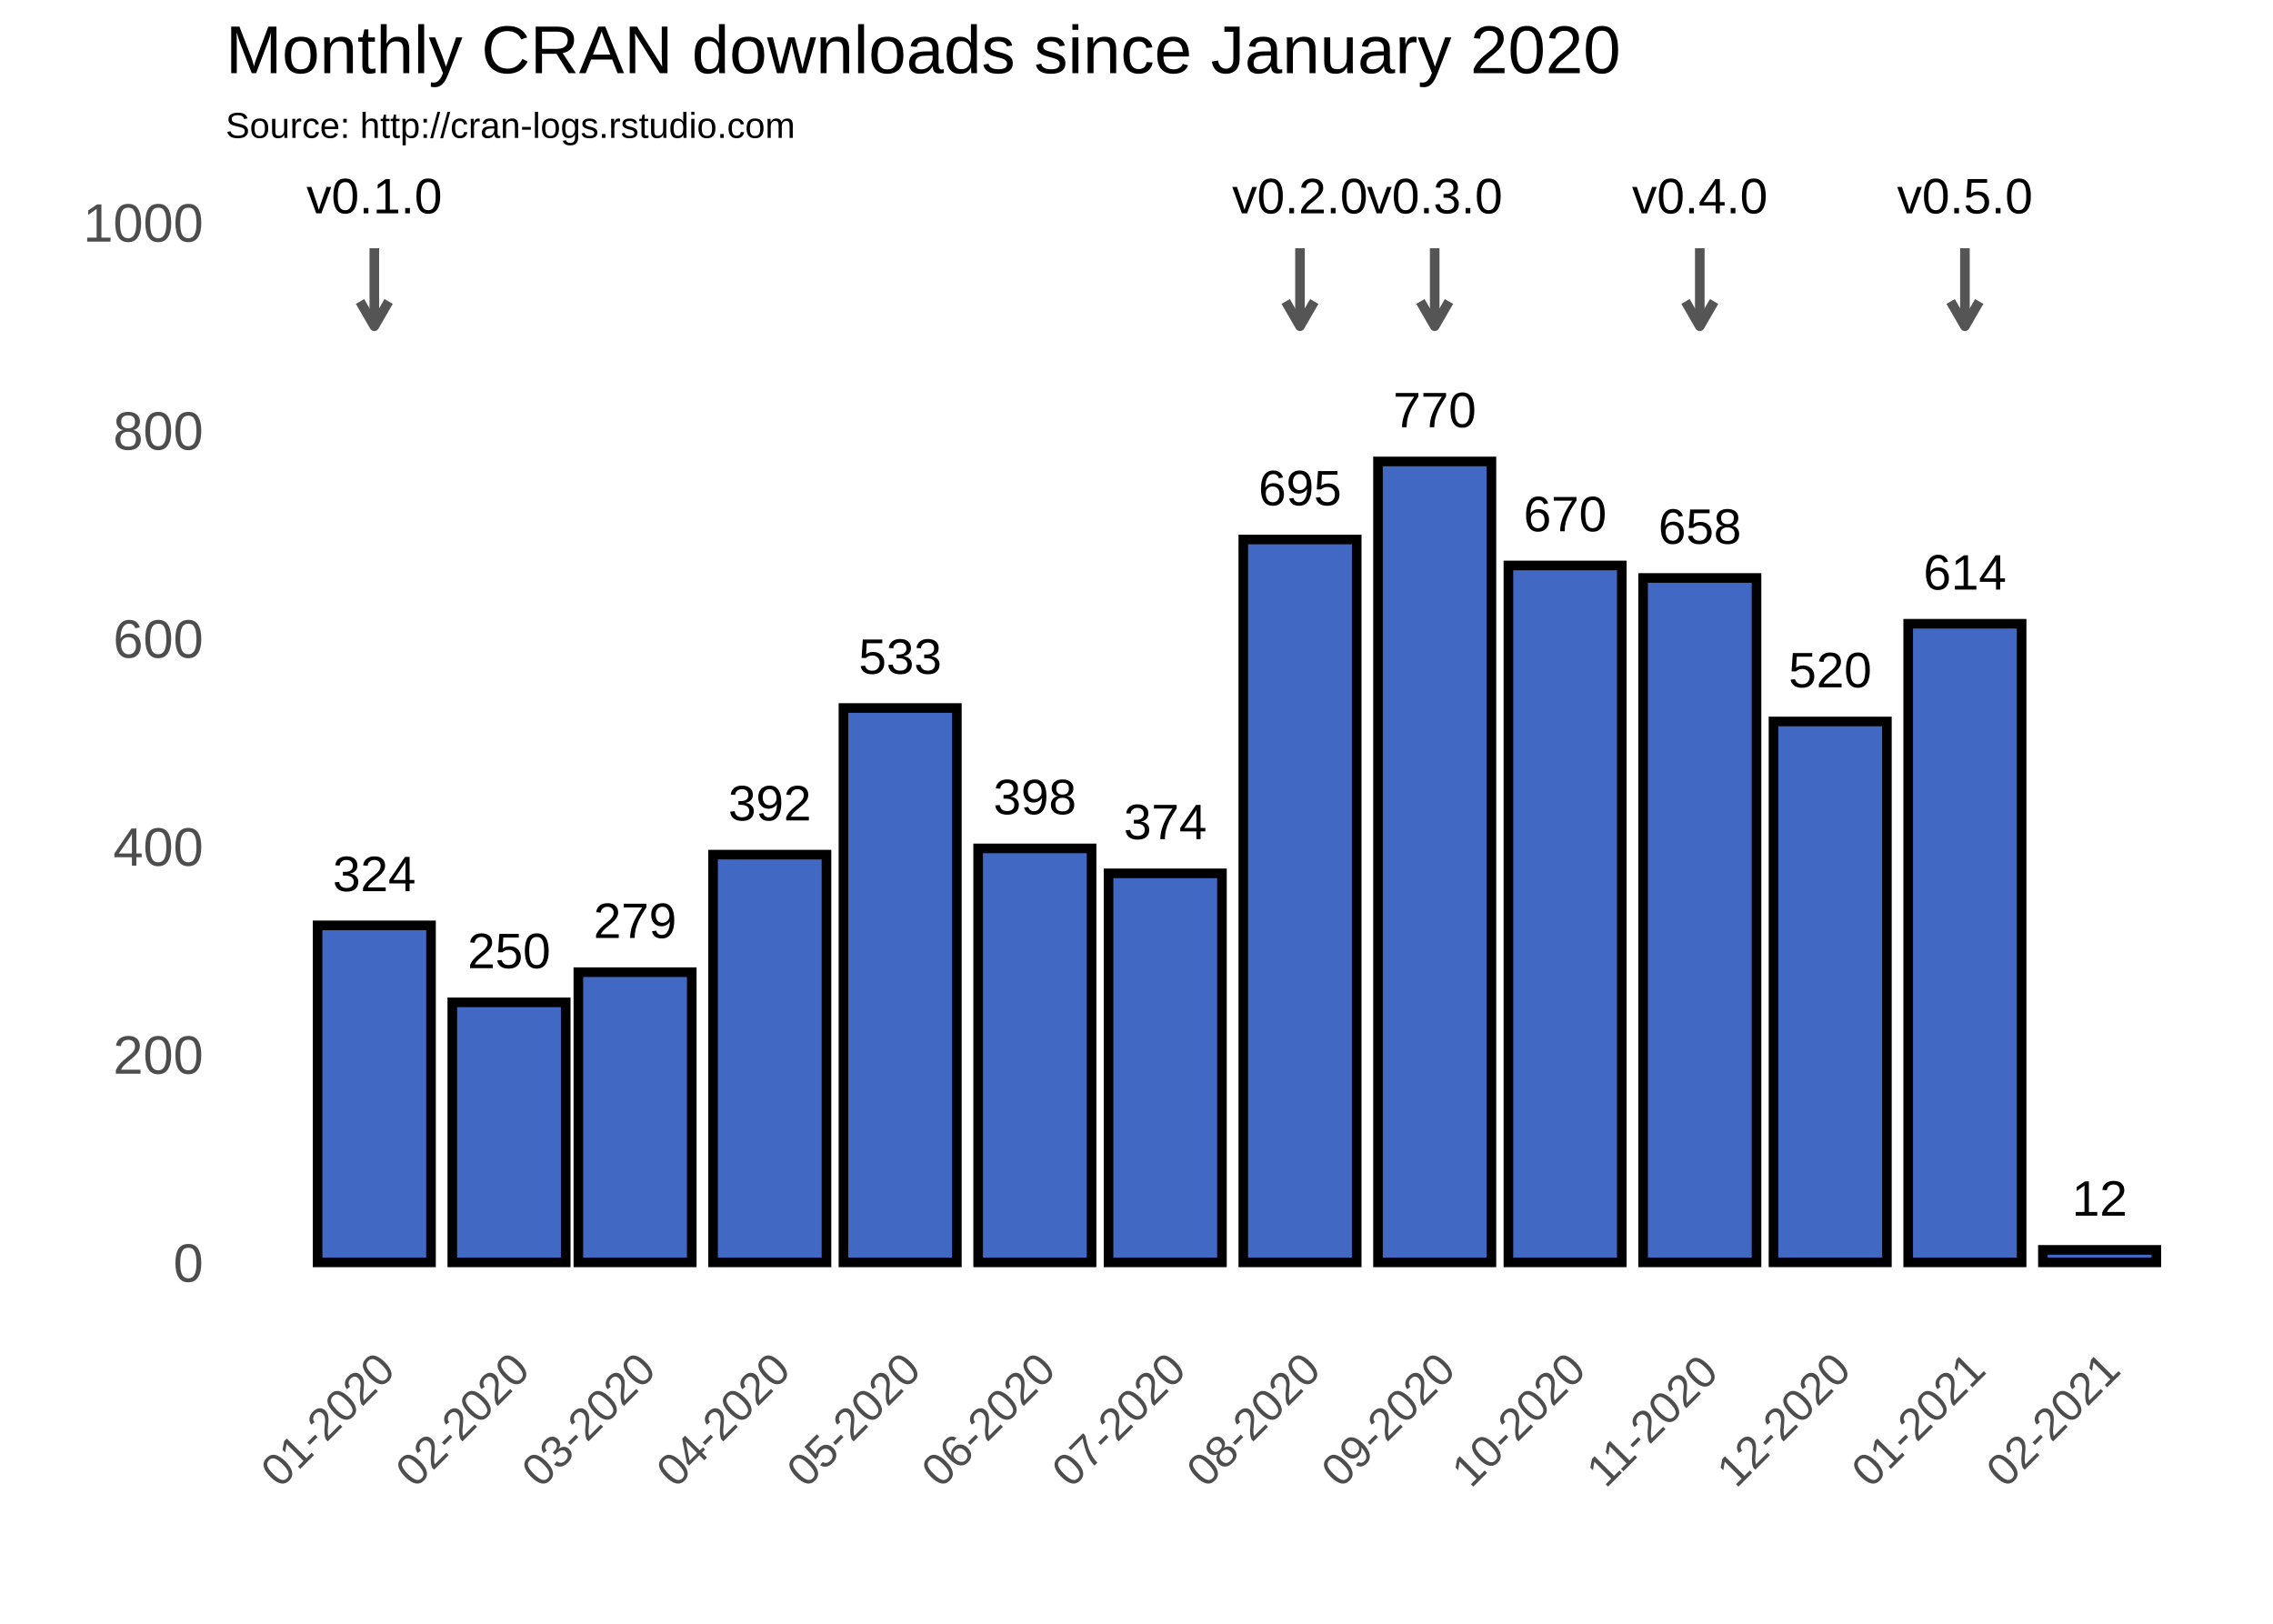
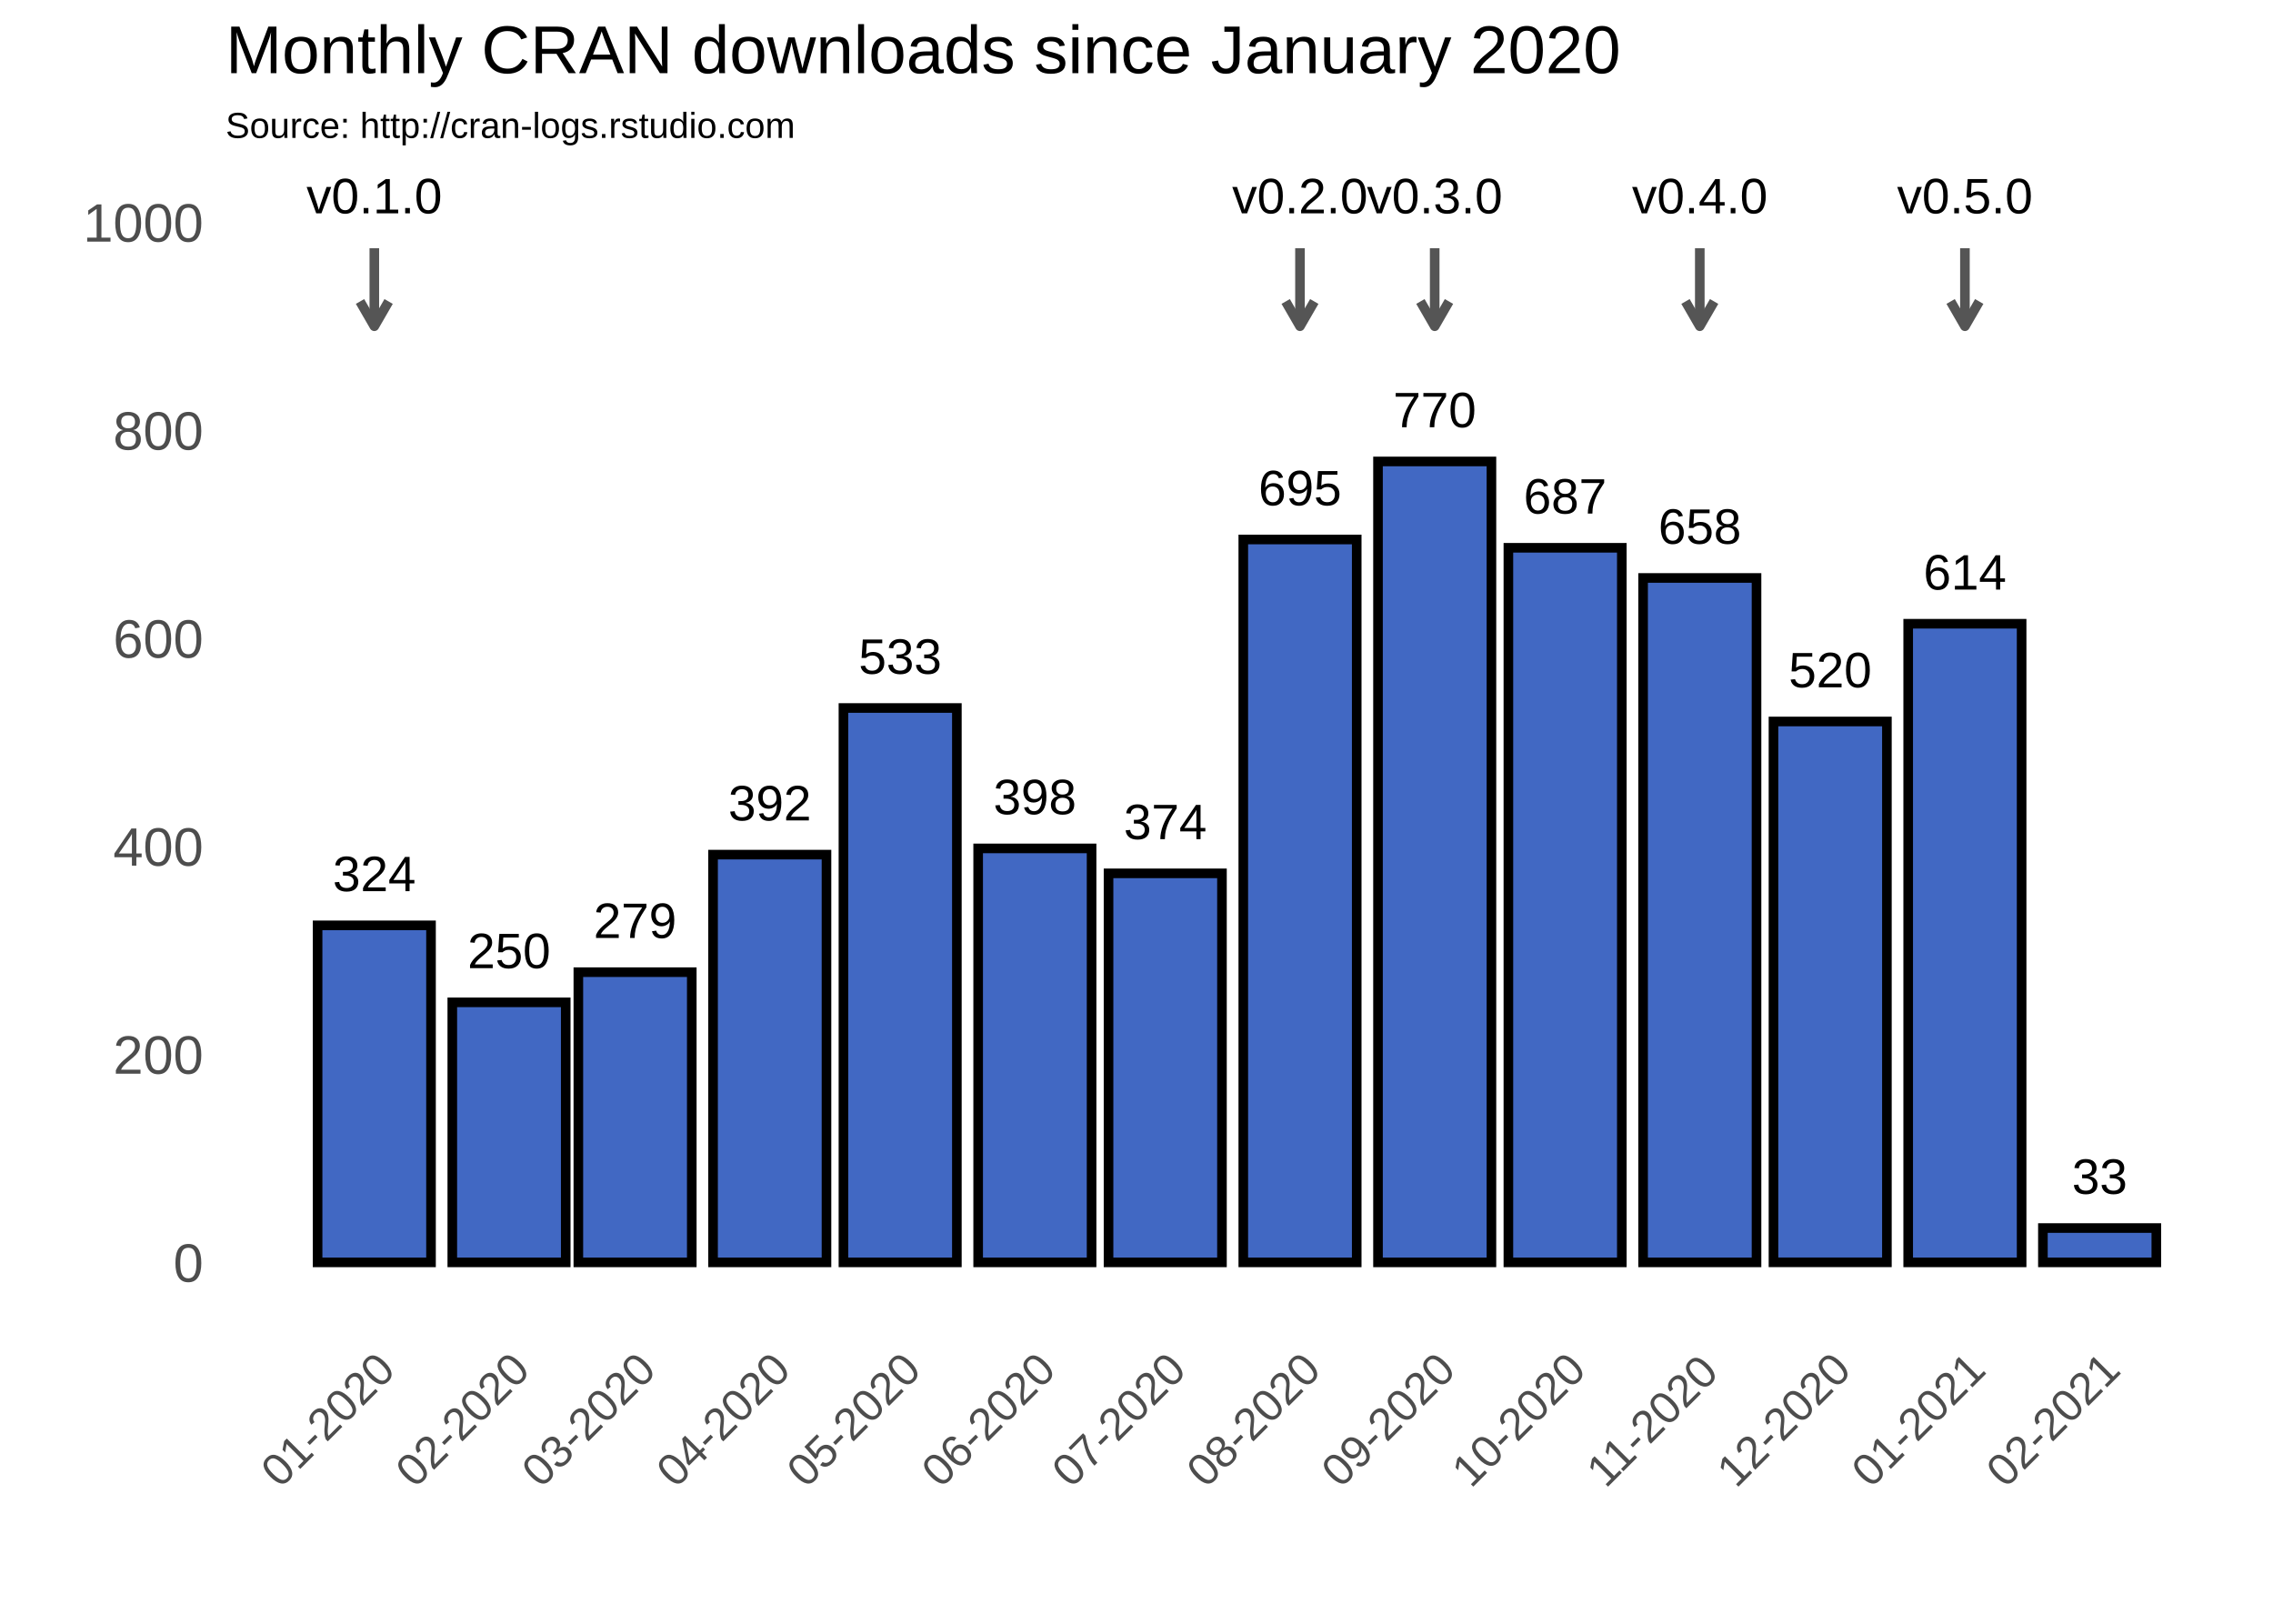
<svg xmlns="http://www.w3.org/2000/svg" viewBox="0 0 504.00 360.00">
  <defs>
    <style type="text/css">
    line, polyline, polygon, path, rect, circle {
      fill: none;
      stroke: #000000;
      stroke-linecap: round;
      stroke-linejoin: round;
      stroke-miterlimit: 10.00;
    }
  </style>
  </defs>
  <rect width="100%" height="100%" style="stroke: none; fill: #FFFFFF;" />
  <rect x="0.00" y="0" width="504.00" height="360.00" style="stroke-width: 1.07; stroke: #FFFFFF; fill: #FFFFFF;" />
  <defs>
    <clipPath id="cpNTAuMDN8NDk4LjUyfDI5MS40MXwzNy43NA==">
      <rect x="50.03" y="37.74" width="448.49" height="253.67" />
    </clipPath>
  </defs>
  <polyline points="50.03,256.82 498.52,256.82 " style="stroke-width: 0.53; stroke: #FFFFFF; stroke-linecap: butt;" clip-path="url(#cpNTAuMDN8NDk4LjUyfDI5MS40MXwzNy43NA==)" />
  <polyline points="50.03,210.70 498.52,210.70 " style="stroke-width: 0.53; stroke: #FFFFFF; stroke-linecap: butt;" clip-path="url(#cpNTAuMDN8NDk4LjUyfDI5MS40MXwzNy43NA==)" />
  <polyline points="50.03,164.58 498.52,164.58 " style="stroke-width: 0.53; stroke: #FFFFFF; stroke-linecap: butt;" clip-path="url(#cpNTAuMDN8NDk4LjUyfDI5MS40MXwzNy43NA==)" />
  <polyline points="50.03,118.45 498.52,118.45 " style="stroke-width: 0.53; stroke: #FFFFFF; stroke-linecap: butt;" clip-path="url(#cpNTAuMDN8NDk4LjUyfDI5MS40MXwzNy43NA==)" />
  <polyline points="50.03,72.33 498.52,72.33 " style="stroke-width: 0.53; stroke: #FFFFFF; stroke-linecap: butt;" clip-path="url(#cpNTAuMDN8NDk4LjUyfDI5MS40MXwzNy43NA==)" />
  <polyline points="53.12,291.41 53.12,37.74 " style="stroke-width: 0.53; stroke: #FFFFFF; stroke-linecap: butt;" clip-path="url(#cpNTAuMDN8NDk4LjUyfDI5MS40MXwzNy43NA==)" />
  <polyline points="68.06,291.41 68.06,37.74 " style="stroke-width: 0.53; stroke: #FFFFFF; stroke-linecap: butt;" clip-path="url(#cpNTAuMDN8NDk4LjUyfDI5MS40MXwzNy43NA==)" />
  <polyline points="97.93,291.41 97.93,37.74 " style="stroke-width: 0.53; stroke: #FFFFFF; stroke-linecap: butt;" clip-path="url(#cpNTAuMDN8NDk4LjUyfDI5MS40MXwzNy43NA==)" />
  <polyline points="126.84,291.41 126.84,37.74 " style="stroke-width: 0.53; stroke: #FFFFFF; stroke-linecap: butt;" clip-path="url(#cpNTAuMDN8NDk4LjUyfDI5MS40MXwzNy43NA==)" />
  <polyline points="155.75,291.41 155.75,37.74 " style="stroke-width: 0.53; stroke: #FFFFFF; stroke-linecap: butt;" clip-path="url(#cpNTAuMDN8NDk4LjUyfDI5MS40MXwzNy43NA==)" />
  <polyline points="185.14,291.41 185.14,37.74 " style="stroke-width: 0.53; stroke: #FFFFFF; stroke-linecap: butt;" clip-path="url(#cpNTAuMDN8NDk4LjUyfDI5MS40MXwzNy43NA==)" />
  <polyline points="214.53,291.41 214.53,37.74 " style="stroke-width: 0.53; stroke: #FFFFFF; stroke-linecap: butt;" clip-path="url(#cpNTAuMDN8NDk4LjUyfDI5MS40MXwzNy43NA==)" />
  <polyline points="243.92,291.41 243.92,37.74 " style="stroke-width: 0.53; stroke: #FFFFFF; stroke-linecap: butt;" clip-path="url(#cpNTAuMDN8NDk4LjUyfDI5MS40MXwzNy43NA==)" />
  <polyline points="273.31,291.41 273.31,37.74 " style="stroke-width: 0.53; stroke: #FFFFFF; stroke-linecap: butt;" clip-path="url(#cpNTAuMDN8NDk4LjUyfDI5MS40MXwzNy43NA==)" />
  <polyline points="303.19,291.41 303.19,37.74 " style="stroke-width: 0.53; stroke: #FFFFFF; stroke-linecap: butt;" clip-path="url(#cpNTAuMDN8NDk4LjUyfDI5MS40MXwzNy43NA==)" />
  <polyline points="332.58,291.41 332.58,37.74 " style="stroke-width: 0.53; stroke: #FFFFFF; stroke-linecap: butt;" clip-path="url(#cpNTAuMDN8NDk4LjUyfDI5MS40MXwzNy43NA==)" />
  <polyline points="361.97,291.41 361.97,37.74 " style="stroke-width: 0.53; stroke: #FFFFFF; stroke-linecap: butt;" clip-path="url(#cpNTAuMDN8NDk4LjUyfDI5MS40MXwzNy43NA==)" />
  <polyline points="391.36,291.41 391.36,37.74 " style="stroke-width: 0.53; stroke: #FFFFFF; stroke-linecap: butt;" clip-path="url(#cpNTAuMDN8NDk4LjUyfDI5MS40MXwzNy43NA==)" />
  <polyline points="420.75,291.41 420.75,37.74 " style="stroke-width: 0.53; stroke: #FFFFFF; stroke-linecap: butt;" clip-path="url(#cpNTAuMDN8NDk4LjUyfDI5MS40MXwzNy43NA==)" />
  <polyline points="450.62,291.41 450.62,37.74 " style="stroke-width: 0.53; stroke: #FFFFFF; stroke-linecap: butt;" clip-path="url(#cpNTAuMDN8NDk4LjUyfDI5MS40MXwzNy43NA==)" />
  <polyline points="480.50,291.41 480.50,37.74 " style="stroke-width: 0.53; stroke: #FFFFFF; stroke-linecap: butt;" clip-path="url(#cpNTAuMDN8NDk4LjUyfDI5MS40MXwzNy43NA==)" />
  <polyline points="495.43,291.41 495.43,37.74 " style="stroke-width: 0.53; stroke: #FFFFFF; stroke-linecap: butt;" clip-path="url(#cpNTAuMDN8NDk4LjUyfDI5MS40MXwzNy43NA==)" />
  <polyline points="50.03,279.88 498.52,279.88 " style="stroke-width: 1.07; stroke: #FFFFFF; stroke-linecap: butt;" clip-path="url(#cpNTAuMDN8NDk4LjUyfDI5MS40MXwzNy43NA==)" />
  <polyline points="50.03,233.76 498.52,233.76 " style="stroke-width: 1.07; stroke: #FFFFFF; stroke-linecap: butt;" clip-path="url(#cpNTAuMDN8NDk4LjUyfDI5MS40MXwzNy43NA==)" />
  <polyline points="50.03,187.64 498.52,187.64 " style="stroke-width: 1.07; stroke: #FFFFFF; stroke-linecap: butt;" clip-path="url(#cpNTAuMDN8NDk4LjUyfDI5MS40MXwzNy43NA==)" />
  <polyline points="50.03,141.51 498.52,141.51 " style="stroke-width: 1.07; stroke: #FFFFFF; stroke-linecap: butt;" clip-path="url(#cpNTAuMDN8NDk4LjUyfDI5MS40MXwzNy43NA==)" />
  <polyline points="50.03,95.39 498.52,95.39 " style="stroke-width: 1.07; stroke: #FFFFFF; stroke-linecap: butt;" clip-path="url(#cpNTAuMDN8NDk4LjUyfDI5MS40MXwzNy43NA==)" />
  <polyline points="50.03,49.27 498.52,49.27 " style="stroke-width: 1.07; stroke: #FFFFFF; stroke-linecap: butt;" clip-path="url(#cpNTAuMDN8NDk4LjUyfDI5MS40MXwzNy43NA==)" />
  <polyline points="83.00,291.41 83.00,37.74 " style="stroke-width: 1.07; stroke: #FFFFFF; stroke-linecap: butt;" clip-path="url(#cpNTAuMDN8NDk4LjUyfDI5MS40MXwzNy43NA==)" />
  <polyline points="112.87,291.41 112.87,37.74 " style="stroke-width: 1.07; stroke: #FFFFFF; stroke-linecap: butt;" clip-path="url(#cpNTAuMDN8NDk4LjUyfDI5MS40MXwzNy43NA==)" />
  <polyline points="140.81,291.41 140.81,37.74 " style="stroke-width: 1.07; stroke: #FFFFFF; stroke-linecap: butt;" clip-path="url(#cpNTAuMDN8NDk4LjUyfDI5MS40MXwzNy43NA==)" />
  <polyline points="170.69,291.41 170.69,37.74 " style="stroke-width: 1.07; stroke: #FFFFFF; stroke-linecap: butt;" clip-path="url(#cpNTAuMDN8NDk4LjUyfDI5MS40MXwzNy43NA==)" />
  <polyline points="199.60,291.41 199.60,37.74 " style="stroke-width: 1.07; stroke: #FFFFFF; stroke-linecap: butt;" clip-path="url(#cpNTAuMDN8NDk4LjUyfDI5MS40MXwzNy43NA==)" />
  <polyline points="229.47,291.41 229.47,37.74 " style="stroke-width: 1.07; stroke: #FFFFFF; stroke-linecap: butt;" clip-path="url(#cpNTAuMDN8NDk4LjUyfDI5MS40MXwzNy43NA==)" />
  <polyline points="258.38,291.41 258.38,37.74 " style="stroke-width: 1.07; stroke: #FFFFFF; stroke-linecap: butt;" clip-path="url(#cpNTAuMDN8NDk4LjUyfDI5MS40MXwzNy43NA==)" />
  <polyline points="288.25,291.41 288.25,37.74 " style="stroke-width: 1.07; stroke: #FFFFFF; stroke-linecap: butt;" clip-path="url(#cpNTAuMDN8NDk4LjUyfDI5MS40MXwzNy43NA==)" />
  <polyline points="318.12,291.41 318.12,37.74 " style="stroke-width: 1.07; stroke: #FFFFFF; stroke-linecap: butt;" clip-path="url(#cpNTAuMDN8NDk4LjUyfDI5MS40MXwzNy43NA==)" />
  <polyline points="347.03,291.41 347.03,37.74 " style="stroke-width: 1.07; stroke: #FFFFFF; stroke-linecap: butt;" clip-path="url(#cpNTAuMDN8NDk4LjUyfDI5MS40MXwzNy43NA==)" />
  <polyline points="376.90,291.41 376.90,37.74 " style="stroke-width: 1.07; stroke: #FFFFFF; stroke-linecap: butt;" clip-path="url(#cpNTAuMDN8NDk4LjUyfDI5MS40MXwzNy43NA==)" />
  <polyline points="405.81,291.41 405.81,37.74 " style="stroke-width: 1.07; stroke: #FFFFFF; stroke-linecap: butt;" clip-path="url(#cpNTAuMDN8NDk4LjUyfDI5MS40MXwzNy43NA==)" />
  <polyline points="435.69,291.41 435.69,37.74 " style="stroke-width: 1.07; stroke: #FFFFFF; stroke-linecap: butt;" clip-path="url(#cpNTAuMDN8NDk4LjUyfDI5MS40MXwzNy43NA==)" />
  <polyline points="465.56,291.41 465.56,37.74 " style="stroke-width: 1.07; stroke: #FFFFFF; stroke-linecap: butt;" clip-path="url(#cpNTAuMDN8NDk4LjUyfDI5MS40MXwzNy43NA==)" />
  <rect x="70.42" y="205.16" width="25.15" height="74.72" style="stroke-width: 2.13; stroke-linecap: square; stroke-linejoin: miter; fill: #4168C3;" clip-path="url(#cpNTAuMDN8NDk4LjUyfDI5MS40MXwzNy43NA==)" />
  <rect x="100.29" y="222.23" width="25.15" height="57.65" style="stroke-width: 2.13; stroke-linecap: square; stroke-linejoin: miter; fill: #4168C3;" clip-path="url(#cpNTAuMDN8NDk4LjUyfDI5MS40MXwzNy43NA==)" />
  <rect x="128.24" y="215.54" width="25.15" height="64.34" style="stroke-width: 2.13; stroke-linecap: square; stroke-linejoin: miter; fill: #4168C3;" clip-path="url(#cpNTAuMDN8NDk4LjUyfDI5MS40MXwzNy43NA==)" />
  <rect x="158.11" y="189.48" width="25.15" height="90.40" style="stroke-width: 2.13; stroke-linecap: square; stroke-linejoin: miter; fill: #4168C3;" clip-path="url(#cpNTAuMDN8NDk4LjUyfDI5MS40MXwzNy43NA==)" />
  <rect x="187.02" y="156.97" width="25.15" height="122.91" style="stroke-width: 2.13; stroke-linecap: square; stroke-linejoin: miter; fill: #4168C3;" clip-path="url(#cpNTAuMDN8NDk4LjUyfDI5MS40MXwzNy43NA==)" />
  <rect x="216.89" y="188.10" width="25.15" height="91.78" style="stroke-width: 2.13; stroke-linecap: square; stroke-linejoin: miter; fill: #4168C3;" clip-path="url(#cpNTAuMDN8NDk4LjUyfDI5MS40MXwzNy43NA==)" />
  <rect x="245.80" y="193.63" width="25.15" height="86.25" style="stroke-width: 2.13; stroke-linecap: square; stroke-linejoin: miter; fill: #4168C3;" clip-path="url(#cpNTAuMDN8NDk4LjUyfDI5MS40MXwzNy43NA==)" />
  <rect x="275.68" y="119.61" width="25.15" height="160.27" style="stroke-width: 2.13; stroke-linecap: square; stroke-linejoin: miter; fill: #4168C3;" clip-path="url(#cpNTAuMDN8NDk4LjUyfDI5MS40MXwzNy43NA==)" />
  <rect x="305.55" y="102.31" width="25.15" height="177.57" style="stroke-width: 2.13; stroke-linecap: square; stroke-linejoin: miter; fill: #4168C3;" clip-path="url(#cpNTAuMDN8NDk4LjUyfDI5MS40MXwzNy43NA==)" />
-   <rect x="334.46" y="125.37" width="25.15" height="154.51" style="stroke-width: 2.13; stroke-linecap: square; stroke-linejoin: miter; fill: #4168C3;" clip-path="url(#cpNTAuMDN8NDk4LjUyfDI5MS40MXwzNy43NA==)" />
+   <rect x="334.46" y="121.45" width="25.15" height="158.43" style="stroke-width: 2.13; stroke-linecap: square; stroke-linejoin: miter; fill: #4168C3;" clip-path="url(#cpNTAuMDN8NDk4LjUyfDI5MS40MXwzNy43NA==)" />
  <rect x="364.33" y="128.14" width="25.15" height="151.74" style="stroke-width: 2.13; stroke-linecap: square; stroke-linejoin: miter; fill: #4168C3;" clip-path="url(#cpNTAuMDN8NDk4LjUyfDI5MS40MXwzNy43NA==)" />
  <rect x="393.24" y="159.96" width="25.15" height="119.91" style="stroke-width: 2.13; stroke-linecap: square; stroke-linejoin: miter; fill: #4168C3;" clip-path="url(#cpNTAuMDN8NDk4LjUyfDI5MS40MXwzNy43NA==)" />
  <rect x="423.11" y="138.29" width="25.15" height="141.59" style="stroke-width: 2.13; stroke-linecap: square; stroke-linejoin: miter; fill: #4168C3;" clip-path="url(#cpNTAuMDN8NDk4LjUyfDI5MS40MXwzNy43NA==)" />
-   <rect x="452.98" y="277.11" width="25.15" height="2.77" style="stroke-width: 2.13; stroke-linecap: square; stroke-linejoin: miter; fill: #4168C3;" clip-path="url(#cpNTAuMDN8NDk4LjUyfDI5MS40MXwzNy43NA==)" />
+   <rect x="452.98" y="272.27" width="25.15" height="7.61" style="stroke-width: 2.13; stroke-linecap: square; stroke-linejoin: miter; fill: #4168C3;" clip-path="url(#cpNTAuMDN8NDk4LjUyfDI5MS40MXwzNy43NA==)" />
  <g clip-path="url(#cpNTAuMDN8NDk4LjUyfDI5MS40MXwzNy43NA==)">
    <text x="73.79" y="197.58" style="font-size: 11.04px; font-family: Arial;" textLength="18.42px" lengthAdjust="spacingAndGlyphs">324</text>
  </g>
  <g clip-path="url(#cpNTAuMDN8NDk4LjUyfDI5MS40MXwzNy43NA==)">
    <text x="103.66" y="214.65" style="font-size: 11.04px; font-family: Arial;" textLength="18.42px" lengthAdjust="spacingAndGlyphs">250</text>
  </g>
  <g clip-path="url(#cpNTAuMDN8NDk4LjUyfDI5MS40MXwzNy43NA==)">
    <text x="131.60" y="207.96" style="font-size: 11.04px; font-family: Arial;" textLength="18.42px" lengthAdjust="spacingAndGlyphs">279</text>
  </g>
  <g clip-path="url(#cpNTAuMDN8NDk4LjUyfDI5MS40MXwzNy43NA==)">
    <text x="161.48" y="181.90" style="font-size: 11.04px; font-family: Arial;" textLength="18.42px" lengthAdjust="spacingAndGlyphs">392</text>
  </g>
  <g clip-path="url(#cpNTAuMDN8NDk4LjUyfDI5MS40MXwzNy43NA==)">
    <text x="190.39" y="149.39" style="font-size: 11.04px; font-family: Arial;" textLength="18.42px" lengthAdjust="spacingAndGlyphs">533</text>
  </g>
  <g clip-path="url(#cpNTAuMDN8NDk4LjUyfDI5MS40MXwzNy43NA==)">
    <text x="220.26" y="180.52" style="font-size: 11.04px; font-family: Arial;" textLength="18.42px" lengthAdjust="spacingAndGlyphs">398</text>
  </g>
  <g clip-path="url(#cpNTAuMDN8NDk4LjUyfDI5MS40MXwzNy43NA==)">
    <text x="249.17" y="186.05" style="font-size: 11.04px; font-family: Arial;" textLength="18.42px" lengthAdjust="spacingAndGlyphs">374</text>
  </g>
  <g clip-path="url(#cpNTAuMDN8NDk4LjUyfDI5MS40MXwzNy43NA==)">
    <text x="279.04" y="112.03" style="font-size: 11.04px; font-family: Arial;" textLength="18.42px" lengthAdjust="spacingAndGlyphs">695</text>
  </g>
  <g clip-path="url(#cpNTAuMDN8NDk4LjUyfDI5MS40MXwzNy43NA==)">
    <text x="308.91" y="94.73" style="font-size: 11.04px; font-family: Arial;" textLength="18.42px" lengthAdjust="spacingAndGlyphs">770</text>
  </g>
  <g clip-path="url(#cpNTAuMDN8NDk4LjUyfDI5MS40MXwzNy43NA==)">
-     <text x="337.82" y="117.79" style="font-size: 11.04px; font-family: Arial;" textLength="18.42px" lengthAdjust="spacingAndGlyphs">670</text>
+     <text x="337.82" y="113.87" style="font-size: 11.04px; font-family: Arial;" textLength="18.42px" lengthAdjust="spacingAndGlyphs">687</text>
  </g>
  <g clip-path="url(#cpNTAuMDN8NDk4LjUyfDI5MS40MXwzNy43NA==)">
    <text x="367.70" y="120.56" style="font-size: 11.04px; font-family: Arial;" textLength="18.42px" lengthAdjust="spacingAndGlyphs">658</text>
  </g>
  <g clip-path="url(#cpNTAuMDN8NDk4LjUyfDI5MS40MXwzNy43NA==)">
    <text x="396.60" y="152.38" style="font-size: 11.04px; font-family: Arial;" textLength="18.42px" lengthAdjust="spacingAndGlyphs">520</text>
  </g>
  <g clip-path="url(#cpNTAuMDN8NDk4LjUyfDI5MS40MXwzNy43NA==)">
    <text x="426.48" y="130.71" style="font-size: 11.04px; font-family: Arial;" textLength="18.42px" lengthAdjust="spacingAndGlyphs">614</text>
  </g>
  <g clip-path="url(#cpNTAuMDN8NDk4LjUyfDI5MS40MXwzNy43NA==)">
-     <text x="459.42" y="269.53" style="font-size: 11.04px; font-family: Arial;" textLength="12.28px" lengthAdjust="spacingAndGlyphs">12</text>
+     <text x="459.42" y="264.69" style="font-size: 11.04px; font-family: Arial;" textLength="12.28px" lengthAdjust="spacingAndGlyphs">33</text>
  </g>
  <line x1="83.00" y1="55.04" x2="83.00" y2="72.33" style="stroke-width: 2.13; stroke: #555555; stroke-linecap: butt;" clip-path="url(#cpNTAuMDN8NDk4LjUyfDI5MS40MXwzNy43NA==)" />
  <polyline points="79.83,66.84 83.00,72.33 86.17,66.84 " style="stroke-width: 2.13; stroke: #555555; stroke-linecap: butt;" clip-path="url(#cpNTAuMDN8NDk4LjUyfDI5MS40MXwzNy43NA==)" />
  <line x1="288.25" y1="55.04" x2="288.25" y2="72.33" style="stroke-width: 2.13; stroke: #555555; stroke-linecap: butt;" clip-path="url(#cpNTAuMDN8NDk4LjUyfDI5MS40MXwzNy43NA==)" />
  <polyline points="285.08,66.84 288.25,72.33 291.42,66.84 " style="stroke-width: 2.13; stroke: #555555; stroke-linecap: butt;" clip-path="url(#cpNTAuMDN8NDk4LjUyfDI5MS40MXwzNy43NA==)" />
  <line x1="318.12" y1="55.04" x2="318.12" y2="72.33" style="stroke-width: 2.13; stroke: #555555; stroke-linecap: butt;" clip-path="url(#cpNTAuMDN8NDk4LjUyfDI5MS40MXwzNy43NA==)" />
  <polyline points="314.95,66.84 318.12,72.33 321.29,66.84 " style="stroke-width: 2.13; stroke: #555555; stroke-linecap: butt;" clip-path="url(#cpNTAuMDN8NDk4LjUyfDI5MS40MXwzNy43NA==)" />
  <line x1="376.90" y1="55.04" x2="376.90" y2="72.33" style="stroke-width: 2.13; stroke: #555555; stroke-linecap: butt;" clip-path="url(#cpNTAuMDN8NDk4LjUyfDI5MS40MXwzNy43NA==)" />
  <polyline points="373.73,66.84 376.90,72.33 380.08,66.84 " style="stroke-width: 2.13; stroke: #555555; stroke-linecap: butt;" clip-path="url(#cpNTAuMDN8NDk4LjUyfDI5MS40MXwzNy43NA==)" />
  <line x1="435.69" y1="55.04" x2="435.69" y2="72.33" style="stroke-width: 2.13; stroke: #555555; stroke-linecap: butt;" clip-path="url(#cpNTAuMDN8NDk4LjUyfDI5MS40MXwzNy43NA==)" />
  <polyline points="432.52,66.84 435.69,72.33 438.86,66.84 " style="stroke-width: 2.13; stroke: #555555; stroke-linecap: butt;" clip-path="url(#cpNTAuMDN8NDk4LjUyfDI5MS40MXwzNy43NA==)" />
  <g clip-path="url(#cpNTAuMDN8NDk4LjUyfDI5MS40MXwzNy43NA==)">
    <text x="67.96" y="47.30" style="font-size: 11.04px; font-family: Arial;" textLength="30.07px" lengthAdjust="spacingAndGlyphs">v0.1.0</text>
  </g>
  <g clip-path="url(#cpNTAuMDN8NDk4LjUyfDI5MS40MXwzNy43NA==)">
    <text x="273.21" y="47.30" style="font-size: 11.04px; font-family: Arial;" textLength="30.07px" lengthAdjust="spacingAndGlyphs">v0.2.0</text>
  </g>
  <g clip-path="url(#cpNTAuMDN8NDk4LjUyfDI5MS40MXwzNy43NA==)">
    <text x="303.09" y="47.30" style="font-size: 11.04px; font-family: Arial;" textLength="30.07px" lengthAdjust="spacingAndGlyphs">v0.3.0</text>
  </g>
  <g clip-path="url(#cpNTAuMDN8NDk4LjUyfDI5MS40MXwzNy43NA==)">
    <text x="361.87" y="47.30" style="font-size: 11.04px; font-family: Arial;" textLength="30.07px" lengthAdjust="spacingAndGlyphs">v0.4.0</text>
  </g>
  <g clip-path="url(#cpNTAuMDN8NDk4LjUyfDI5MS40MXwzNy43NA==)">
    <text x="420.65" y="47.30" style="font-size: 11.04px; font-family: Arial;" textLength="30.07px" lengthAdjust="spacingAndGlyphs">v0.5.0</text>
  </g>
  <defs>
    <clipPath id="cpMC4wMHw1MDQuMDB8MzYwLjAwfDAuMDA=">
      <rect x="0.00" y="0.00" width="504.00" height="360.00" />
    </clipPath>
  </defs>
  <g clip-path="url(#cpMC4wMHw1MDQuMDB8MzYwLjAwfDAuMDA=)">
    <text x="38.43" y="284.17" style="font-size: 12.00px; fill: #4D4D4D; font-family: Arial;" textLength="6.67px" lengthAdjust="spacingAndGlyphs">0</text>
  </g>
  <g clip-path="url(#cpMC4wMHw1MDQuMDB8MzYwLjAwfDAuMDA=)">
    <text x="25.08" y="238.05" style="font-size: 12.00px; fill: #4D4D4D; font-family: Arial;" textLength="20.02px" lengthAdjust="spacingAndGlyphs">200</text>
  </g>
  <g clip-path="url(#cpMC4wMHw1MDQuMDB8MzYwLjAwfDAuMDA=)">
    <text x="25.08" y="191.93" style="font-size: 12.00px; fill: #4D4D4D; font-family: Arial;" textLength="20.02px" lengthAdjust="spacingAndGlyphs">400</text>
  </g>
  <g clip-path="url(#cpMC4wMHw1MDQuMDB8MzYwLjAwfDAuMDA=)">
    <text x="25.08" y="145.81" style="font-size: 12.00px; fill: #4D4D4D; font-family: Arial;" textLength="20.02px" lengthAdjust="spacingAndGlyphs">600</text>
  </g>
  <g clip-path="url(#cpMC4wMHw1MDQuMDB8MzYwLjAwfDAuMDA=)">
    <text x="25.08" y="99.69" style="font-size: 12.00px; fill: #4D4D4D; font-family: Arial;" textLength="20.02px" lengthAdjust="spacingAndGlyphs">800</text>
  </g>
  <g clip-path="url(#cpMC4wMHw1MDQuMDB8MzYwLjAwfDAuMDA=)">
    <text x="18.41" y="53.57" style="font-size: 12.00px; fill: #4D4D4D; font-family: Arial;" textLength="26.70px" lengthAdjust="spacingAndGlyphs">1000</text>
  </g>
  <g clip-path="url(#cpMC4wMHw1MDQuMDB8MzYwLjAwfDAuMDA=)">
    <text transform="translate(62.11,330.14) rotate(-45)" style="font-size: 10.00px; fill: #4D4D4D; font-family: Arial;" textLength="36.70px" lengthAdjust="spacingAndGlyphs">01-2020</text>
  </g>
  <g clip-path="url(#cpMC4wMHw1MDQuMDB8MzYwLjAwfDAuMDA=)">
    <text transform="translate(91.98,330.14) rotate(-45)" style="font-size: 10.00px; fill: #4D4D4D; font-family: Arial;" textLength="36.70px" lengthAdjust="spacingAndGlyphs">02-2020</text>
  </g>
  <g clip-path="url(#cpMC4wMHw1MDQuMDB8MzYwLjAwfDAuMDA=)">
    <text transform="translate(119.93,330.14) rotate(-45)" style="font-size: 10.00px; fill: #4D4D4D; font-family: Arial;" textLength="36.70px" lengthAdjust="spacingAndGlyphs">03-2020</text>
  </g>
  <g clip-path="url(#cpMC4wMHw1MDQuMDB8MzYwLjAwfDAuMDA=)">
    <text transform="translate(149.80,330.14) rotate(-45)" style="font-size: 10.00px; fill: #4D4D4D; font-family: Arial;" textLength="36.70px" lengthAdjust="spacingAndGlyphs">04-2020</text>
  </g>
  <g clip-path="url(#cpMC4wMHw1MDQuMDB8MzYwLjAwfDAuMDA=)">
    <text transform="translate(178.71,330.14) rotate(-45)" style="font-size: 10.00px; fill: #4D4D4D; font-family: Arial;" textLength="36.70px" lengthAdjust="spacingAndGlyphs">05-2020</text>
  </g>
  <g clip-path="url(#cpMC4wMHw1MDQuMDB8MzYwLjAwfDAuMDA=)">
    <text transform="translate(208.58,330.14) rotate(-45)" style="font-size: 10.00px; fill: #4D4D4D; font-family: Arial;" textLength="36.70px" lengthAdjust="spacingAndGlyphs">06-2020</text>
  </g>
  <g clip-path="url(#cpMC4wMHw1MDQuMDB8MzYwLjAwfDAuMDA=)">
    <text transform="translate(237.49,330.14) rotate(-45)" style="font-size: 10.00px; fill: #4D4D4D; font-family: Arial;" textLength="36.70px" lengthAdjust="spacingAndGlyphs">07-2020</text>
  </g>
  <g clip-path="url(#cpMC4wMHw1MDQuMDB8MzYwLjAwfDAuMDA=)">
    <text transform="translate(267.36,330.14) rotate(-45)" style="font-size: 10.00px; fill: #4D4D4D; font-family: Arial;" textLength="36.70px" lengthAdjust="spacingAndGlyphs">08-2020</text>
  </g>
  <g clip-path="url(#cpMC4wMHw1MDQuMDB8MzYwLjAwfDAuMDA=)">
    <text transform="translate(297.23,330.14) rotate(-45)" style="font-size: 10.00px; fill: #4D4D4D; font-family: Arial;" textLength="36.70px" lengthAdjust="spacingAndGlyphs">09-2020</text>
  </g>
  <g clip-path="url(#cpMC4wMHw1MDQuMDB8MzYwLjAwfDAuMDA=)">
    <text transform="translate(326.14,330.14) rotate(-45)" style="font-size: 10.00px; fill: #4D4D4D; font-family: Arial;" textLength="36.70px" lengthAdjust="spacingAndGlyphs">10-2020</text>
  </g>
  <g clip-path="url(#cpMC4wMHw1MDQuMDB8MzYwLjAwfDAuMDA=)">
    <text transform="translate(356.02,330.14) rotate(-45)" style="font-size: 10.00px; fill: #4D4D4D; font-family: Arial;" textLength="36.70px" lengthAdjust="spacingAndGlyphs">11-2020</text>
  </g>
  <g clip-path="url(#cpMC4wMHw1MDQuMDB8MzYwLjAwfDAuMDA=)">
    <text transform="translate(384.93,330.14) rotate(-45)" style="font-size: 10.00px; fill: #4D4D4D; font-family: Arial;" textLength="36.70px" lengthAdjust="spacingAndGlyphs">12-2020</text>
  </g>
  <g clip-path="url(#cpMC4wMHw1MDQuMDB8MzYwLjAwfDAuMDA=)">
    <text transform="translate(414.80,330.14) rotate(-45)" style="font-size: 10.00px; fill: #4D4D4D; font-family: Arial;" textLength="36.70px" lengthAdjust="spacingAndGlyphs">01-2021</text>
  </g>
  <g clip-path="url(#cpMC4wMHw1MDQuMDB8MzYwLjAwfDAuMDA=)">
    <text transform="translate(444.67,330.14) rotate(-45)" style="font-size: 10.00px; fill: #4D4D4D; font-family: Arial;" textLength="36.70px" lengthAdjust="spacingAndGlyphs">02-2021</text>
  </g>
  <g clip-path="url(#cpMC4wMHw1MDQuMDB8MzYwLjAwfDAuMDA=)">
    <text x="50.03" y="30.58" style="font-size: 8.00px; font-family: Arial;" textLength="126.28px" lengthAdjust="spacingAndGlyphs">Source: http://cran-logs.rstudio.com</text>
  </g>
  <g clip-path="url(#cpMC4wMHw1MDQuMDB8MzYwLjAwfDAuMDA=)">
    <text x="50.03" y="16.22" style="font-size: 15.00px; font-family: Arial;" textLength="309.33px" lengthAdjust="spacingAndGlyphs">Monthly CRAN downloads since January 2020</text>
  </g>
</svg>
